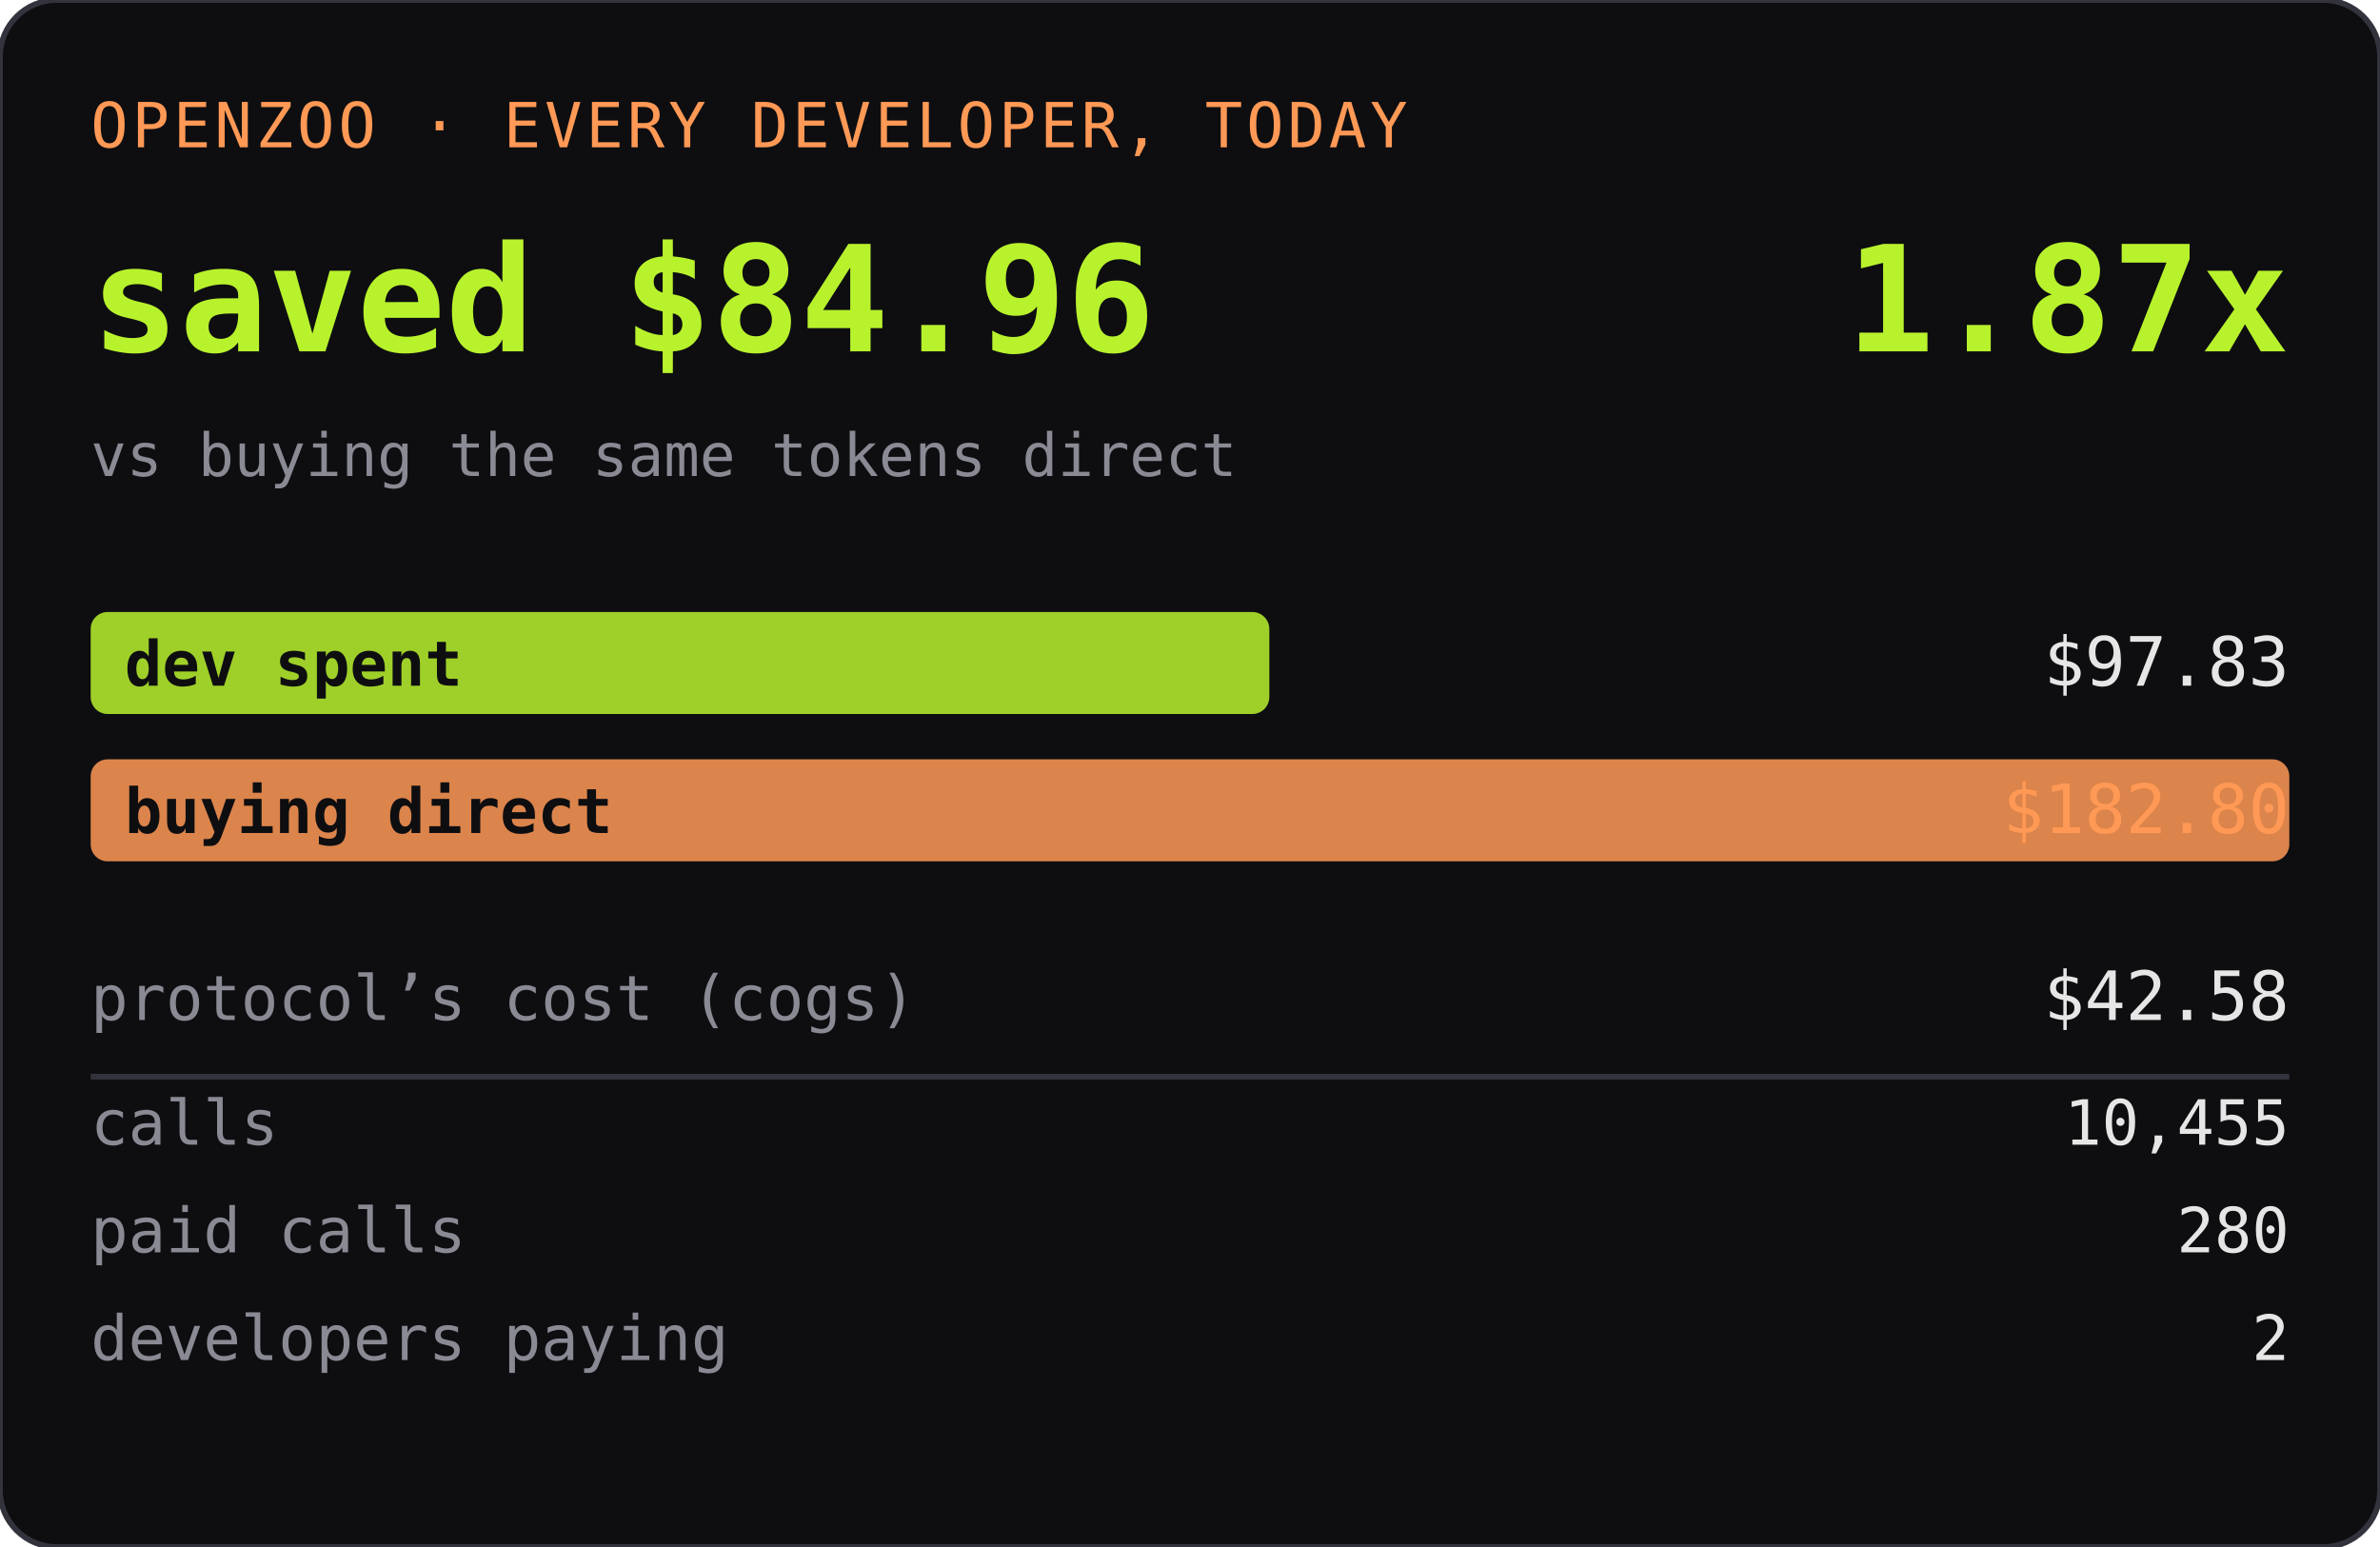
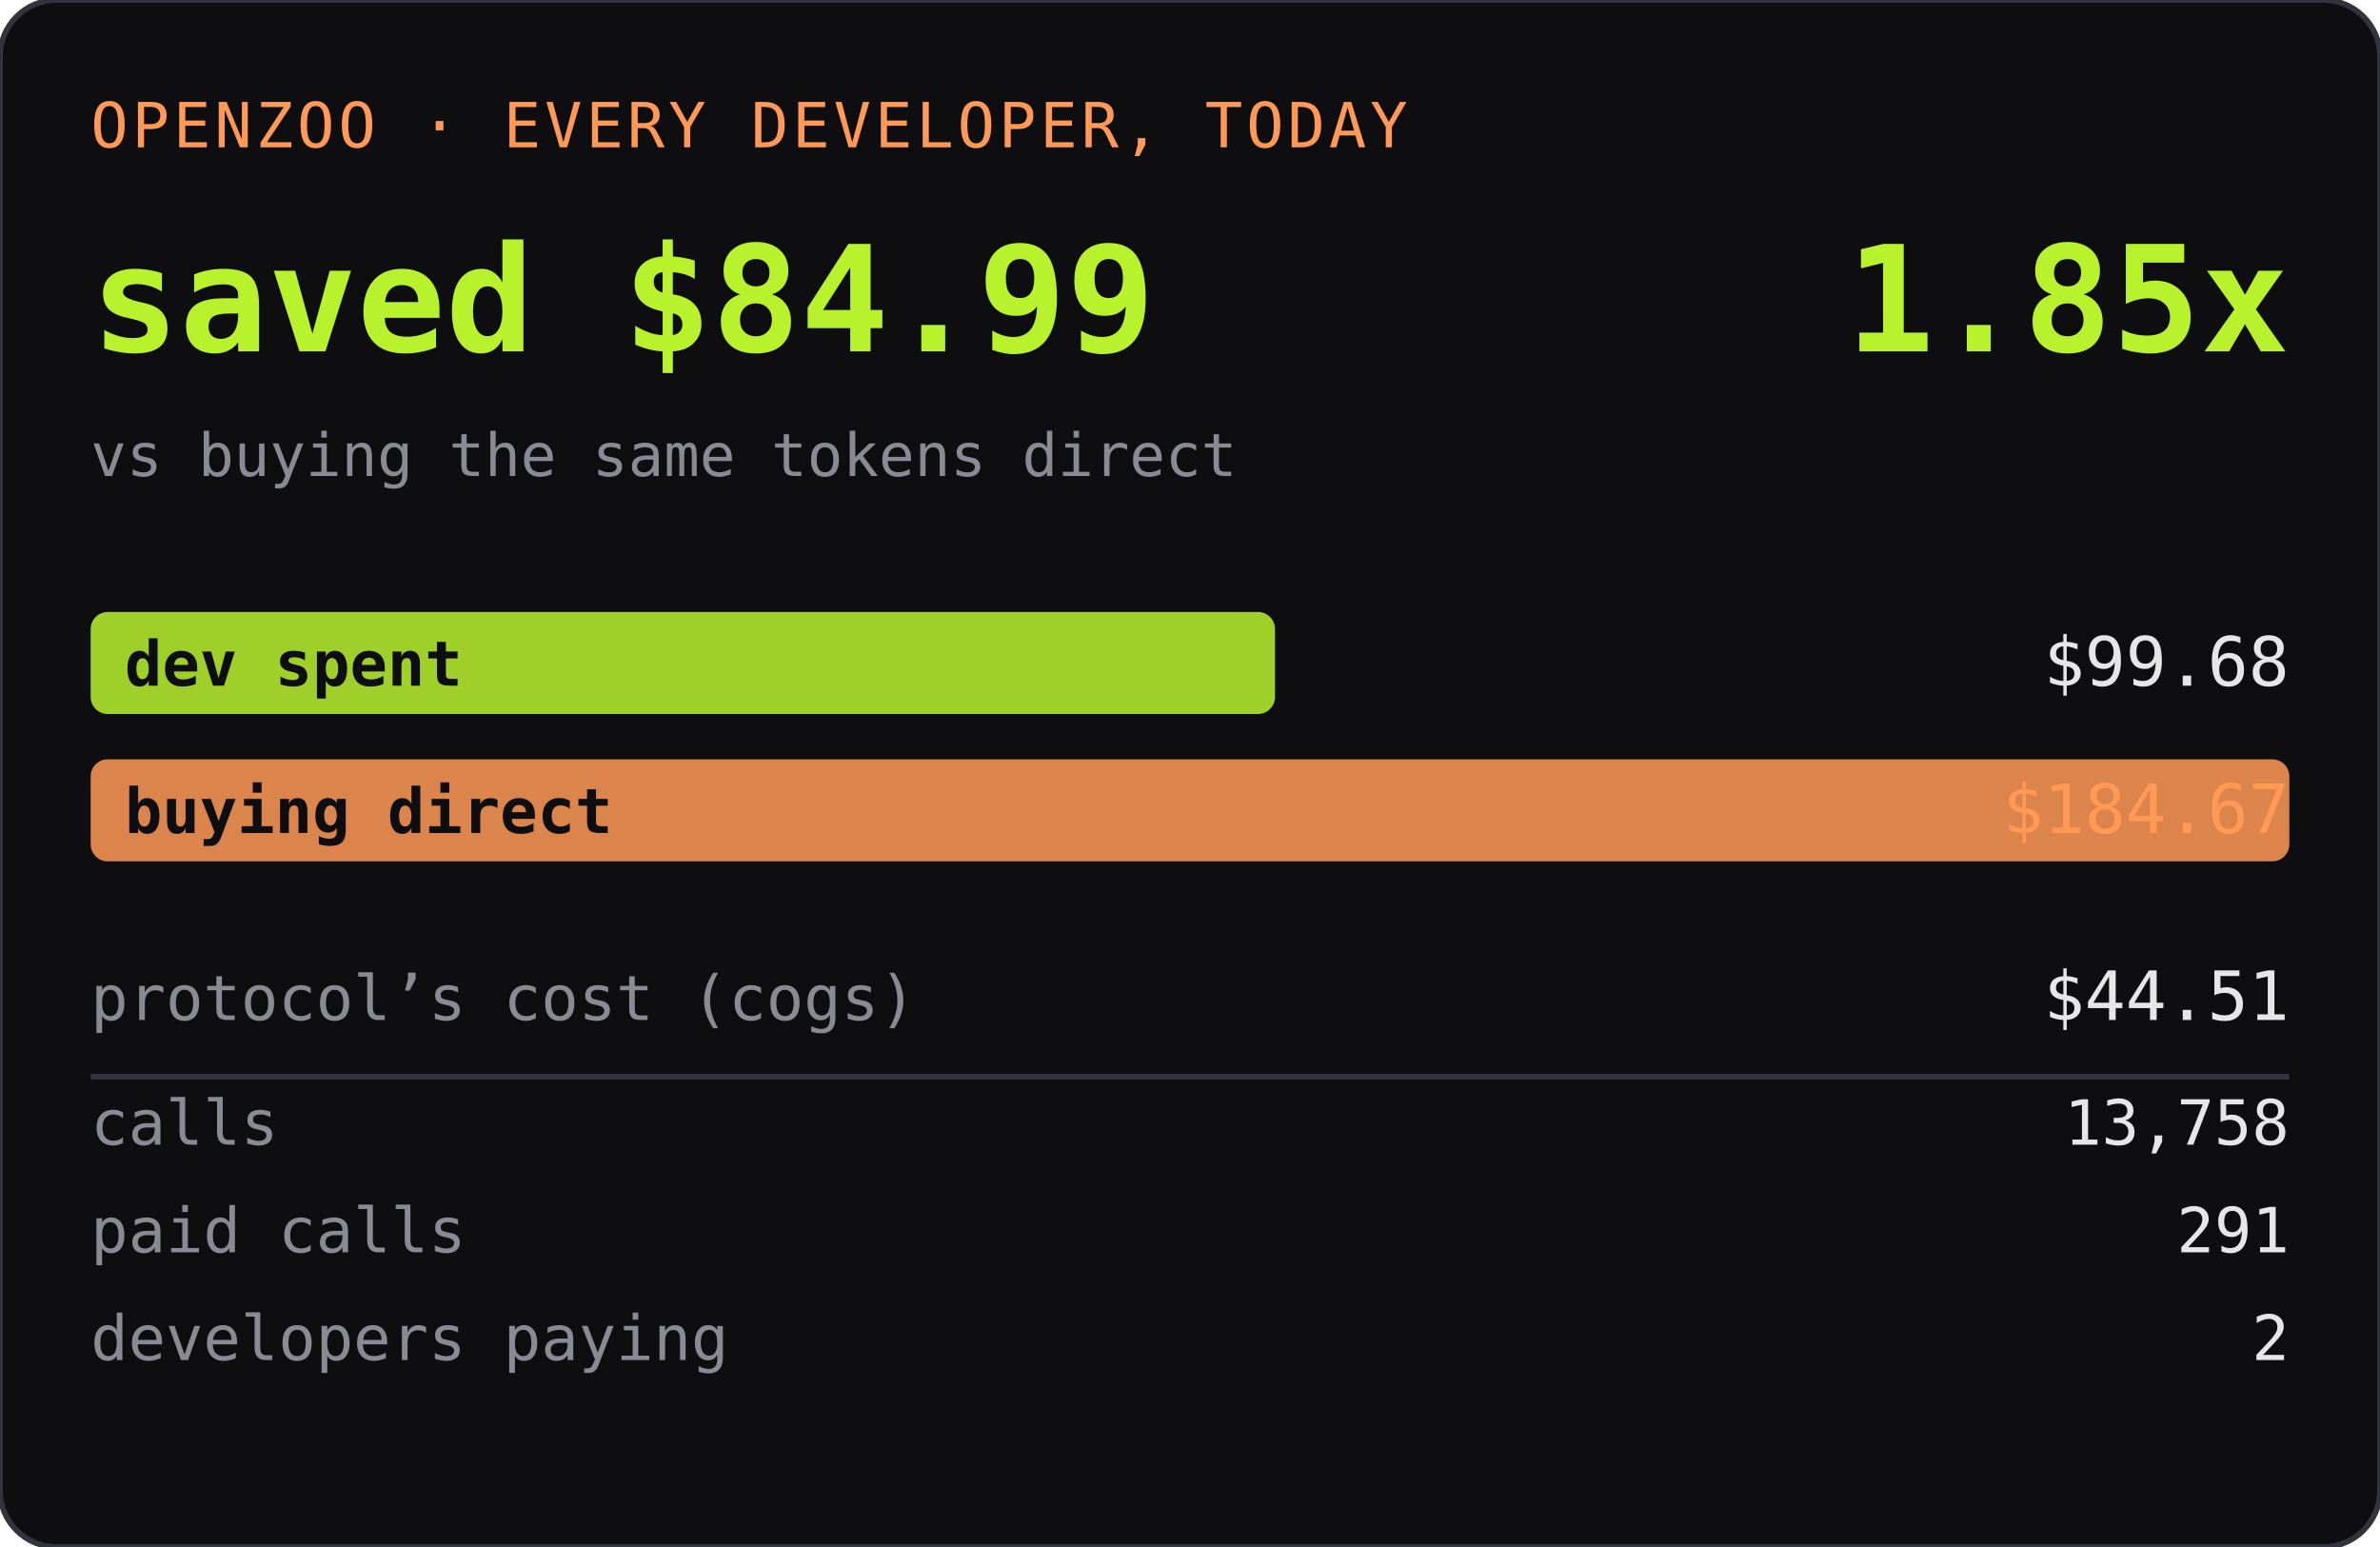
<svg xmlns="http://www.w3.org/2000/svg" width="420" height="273" role="img" aria-label="OPENZOO · EVERY DEVELOPER, TODAY">
  <rect width="420" height="273" rx="10" fill="#0e0e11" />
  <rect width="420" height="273" rx="10" fill="none" stroke="#33333d" />
  <text x="16" y="26" font-family="ui-monospace,SFMono-Regular,Menlo,monospace" font-size="11" fill="#ff9955" letter-spacing="0.06em">OPENZOO · EVERY DEVELOPER, TODAY</text>
-   <text x="16" y="62" font-family="ui-monospace,SFMono-Regular,Menlo,monospace" font-size="26" font-weight="600" fill="#b8f22d">saved $84.96</text>
-   <text x="404" y="62" text-anchor="end" font-family="ui-monospace,SFMono-Regular,Menlo,monospace" font-size="26" font-weight="600" fill="#b8f22d">1.87x</text>
+   <text x="16" y="62" font-family="ui-monospace,SFMono-Regular,Menlo,monospace" font-size="26" font-weight="600" fill="#b8f22d">saved $84.99</text>
+   <text x="404" y="62" text-anchor="end" font-family="ui-monospace,SFMono-Regular,Menlo,monospace" font-size="26" font-weight="600" fill="#b8f22d">1.85x</text>
  <text x="16" y="84" font-family="ui-monospace,SFMono-Regular,Menlo,monospace" font-size="10.5" fill="#8a8a95">vs buying the same tokens direct</text>
-   <rect x="16" y="108" width="208" height="18" rx="3" fill="#b8f22d" opacity="0.85" />
+   <rect x="16" y="108" width="209" height="18" rx="3" fill="#b8f22d" opacity="0.85" />
  <text x="22" y="121" font-family="ui-monospace,SFMono-Regular,Menlo,monospace" font-size="11" fill="#0e0e11" font-weight="600">dev spent</text>
-   <text x="404" y="121" text-anchor="end" font-family="ui-monospace,SFMono-Regular,Menlo,monospace" font-size="12" fill="#e6e6e6">$97.83</text>
+   <text x="404" y="121" text-anchor="end" font-family="ui-monospace,SFMono-Regular,Menlo,monospace" font-size="12" fill="#e6e6e6">$99.68</text>
  <rect x="16" y="134" width="388" height="18" rx="3" fill="#ff9955" opacity="0.85" />
  <text x="22" y="147" font-family="ui-monospace,SFMono-Regular,Menlo,monospace" font-size="11" fill="#0e0e11" font-weight="600">buying direct</text>
-   <text x="404" y="147" text-anchor="end" font-family="ui-monospace,SFMono-Regular,Menlo,monospace" font-size="12" fill="#ff9955">$182.80</text>
+   <text x="404" y="147" text-anchor="end" font-family="ui-monospace,SFMono-Regular,Menlo,monospace" font-size="12" fill="#ff9955">$184.67</text>
  <text x="16" y="180" font-family="ui-monospace,SFMono-Regular,Menlo,monospace" font-size="11" fill="#8a8a95">protocol’s cost (cogs)</text>
-   <text x="404" y="180" text-anchor="end" font-family="ui-monospace,SFMono-Regular,Menlo,monospace" font-size="12" fill="#e6e6e6">$42.58</text>
+   <text x="404" y="180" text-anchor="end" font-family="ui-monospace,SFMono-Regular,Menlo,monospace" font-size="12" fill="#e6e6e6">$44.51</text>
  <line x1="16" y1="190" x2="404" y2="190" stroke="#33333d" />
  <text x="16" y="202" font-family="ui-monospace,SFMono-Regular,Menlo,monospace" font-size="11" fill="#8a8a95">calls</text>
-   <text x="404" y="202" text-anchor="end" font-family="ui-monospace,SFMono-Regular,Menlo,monospace" font-size="11" fill="#e6e6e6">10,455</text>
+   <text x="404" y="202" text-anchor="end" font-family="ui-monospace,SFMono-Regular,Menlo,monospace" font-size="11" fill="#e6e6e6">13,758</text>
  <text x="16" y="221" font-family="ui-monospace,SFMono-Regular,Menlo,monospace" font-size="11" fill="#8a8a95">paid calls</text>
-   <text x="404" y="221" text-anchor="end" font-family="ui-monospace,SFMono-Regular,Menlo,monospace" font-size="11" fill="#e6e6e6">280</text>
+   <text x="404" y="221" text-anchor="end" font-family="ui-monospace,SFMono-Regular,Menlo,monospace" font-size="11" fill="#e6e6e6">291</text>
  <text x="16" y="240" font-family="ui-monospace,SFMono-Regular,Menlo,monospace" font-size="11" fill="#8a8a95">developers paying</text>
  <text x="404" y="240" text-anchor="end" font-family="ui-monospace,SFMono-Regular,Menlo,monospace" font-size="11" fill="#e6e6e6">2</text>
</svg>
